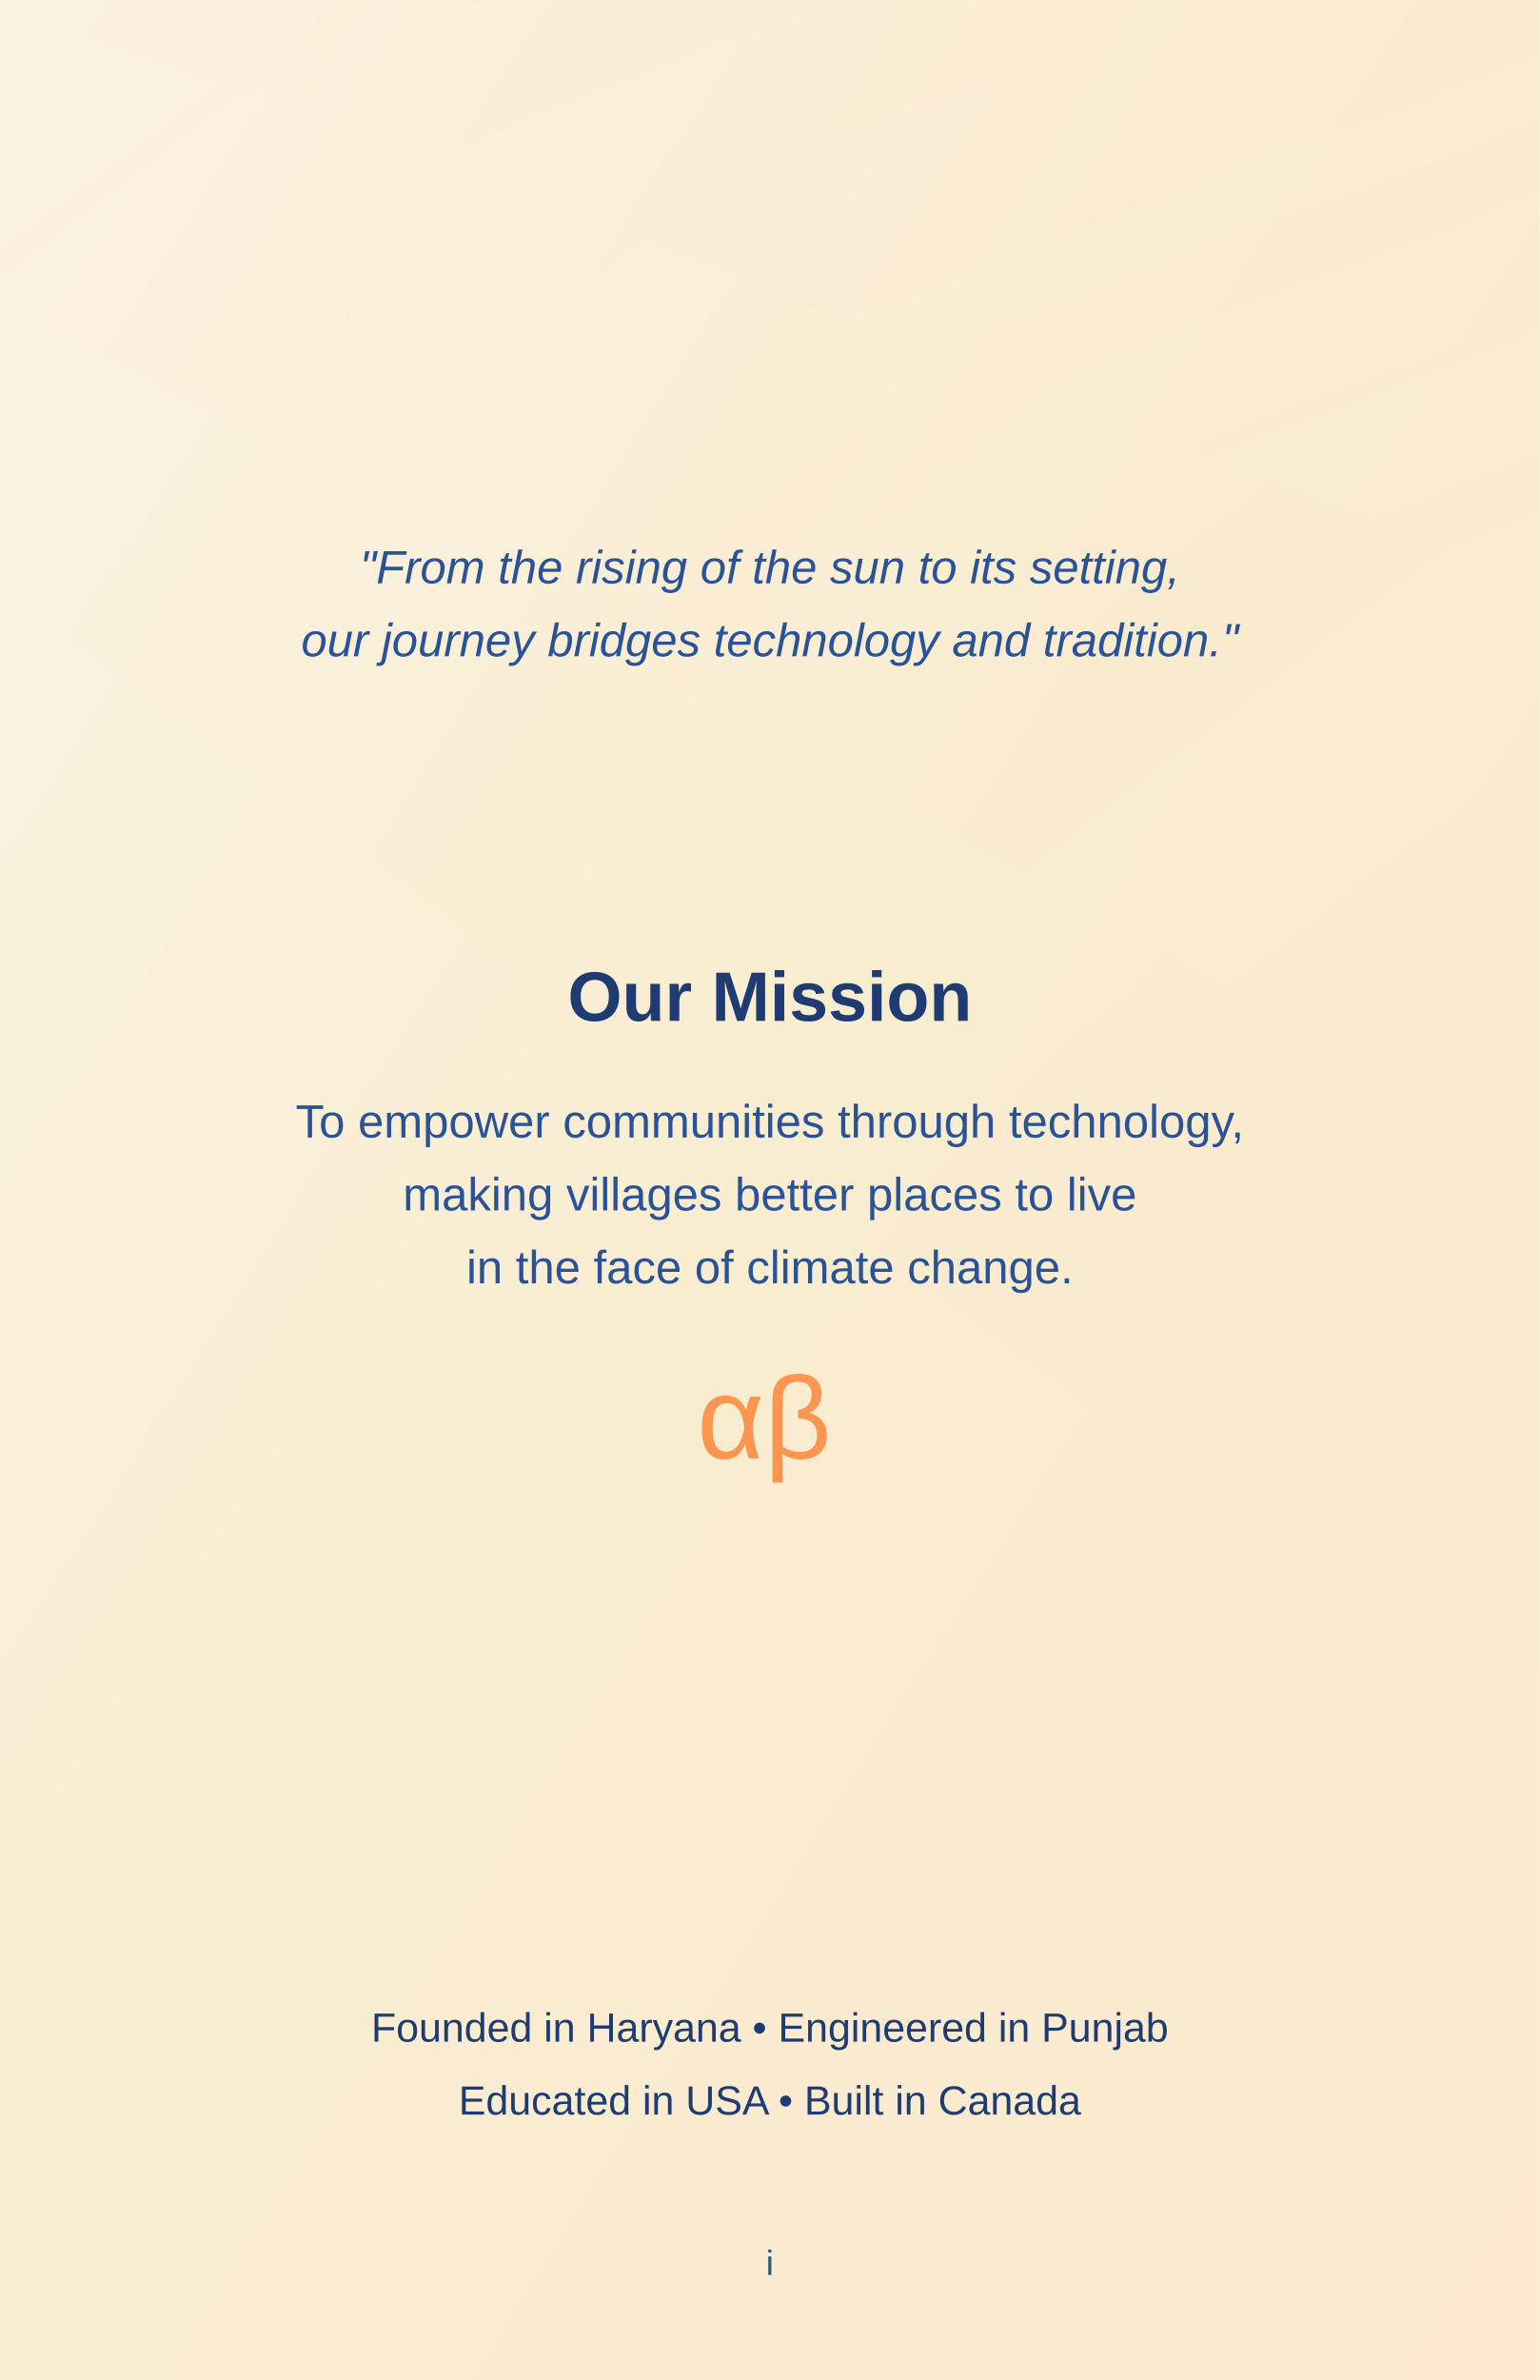
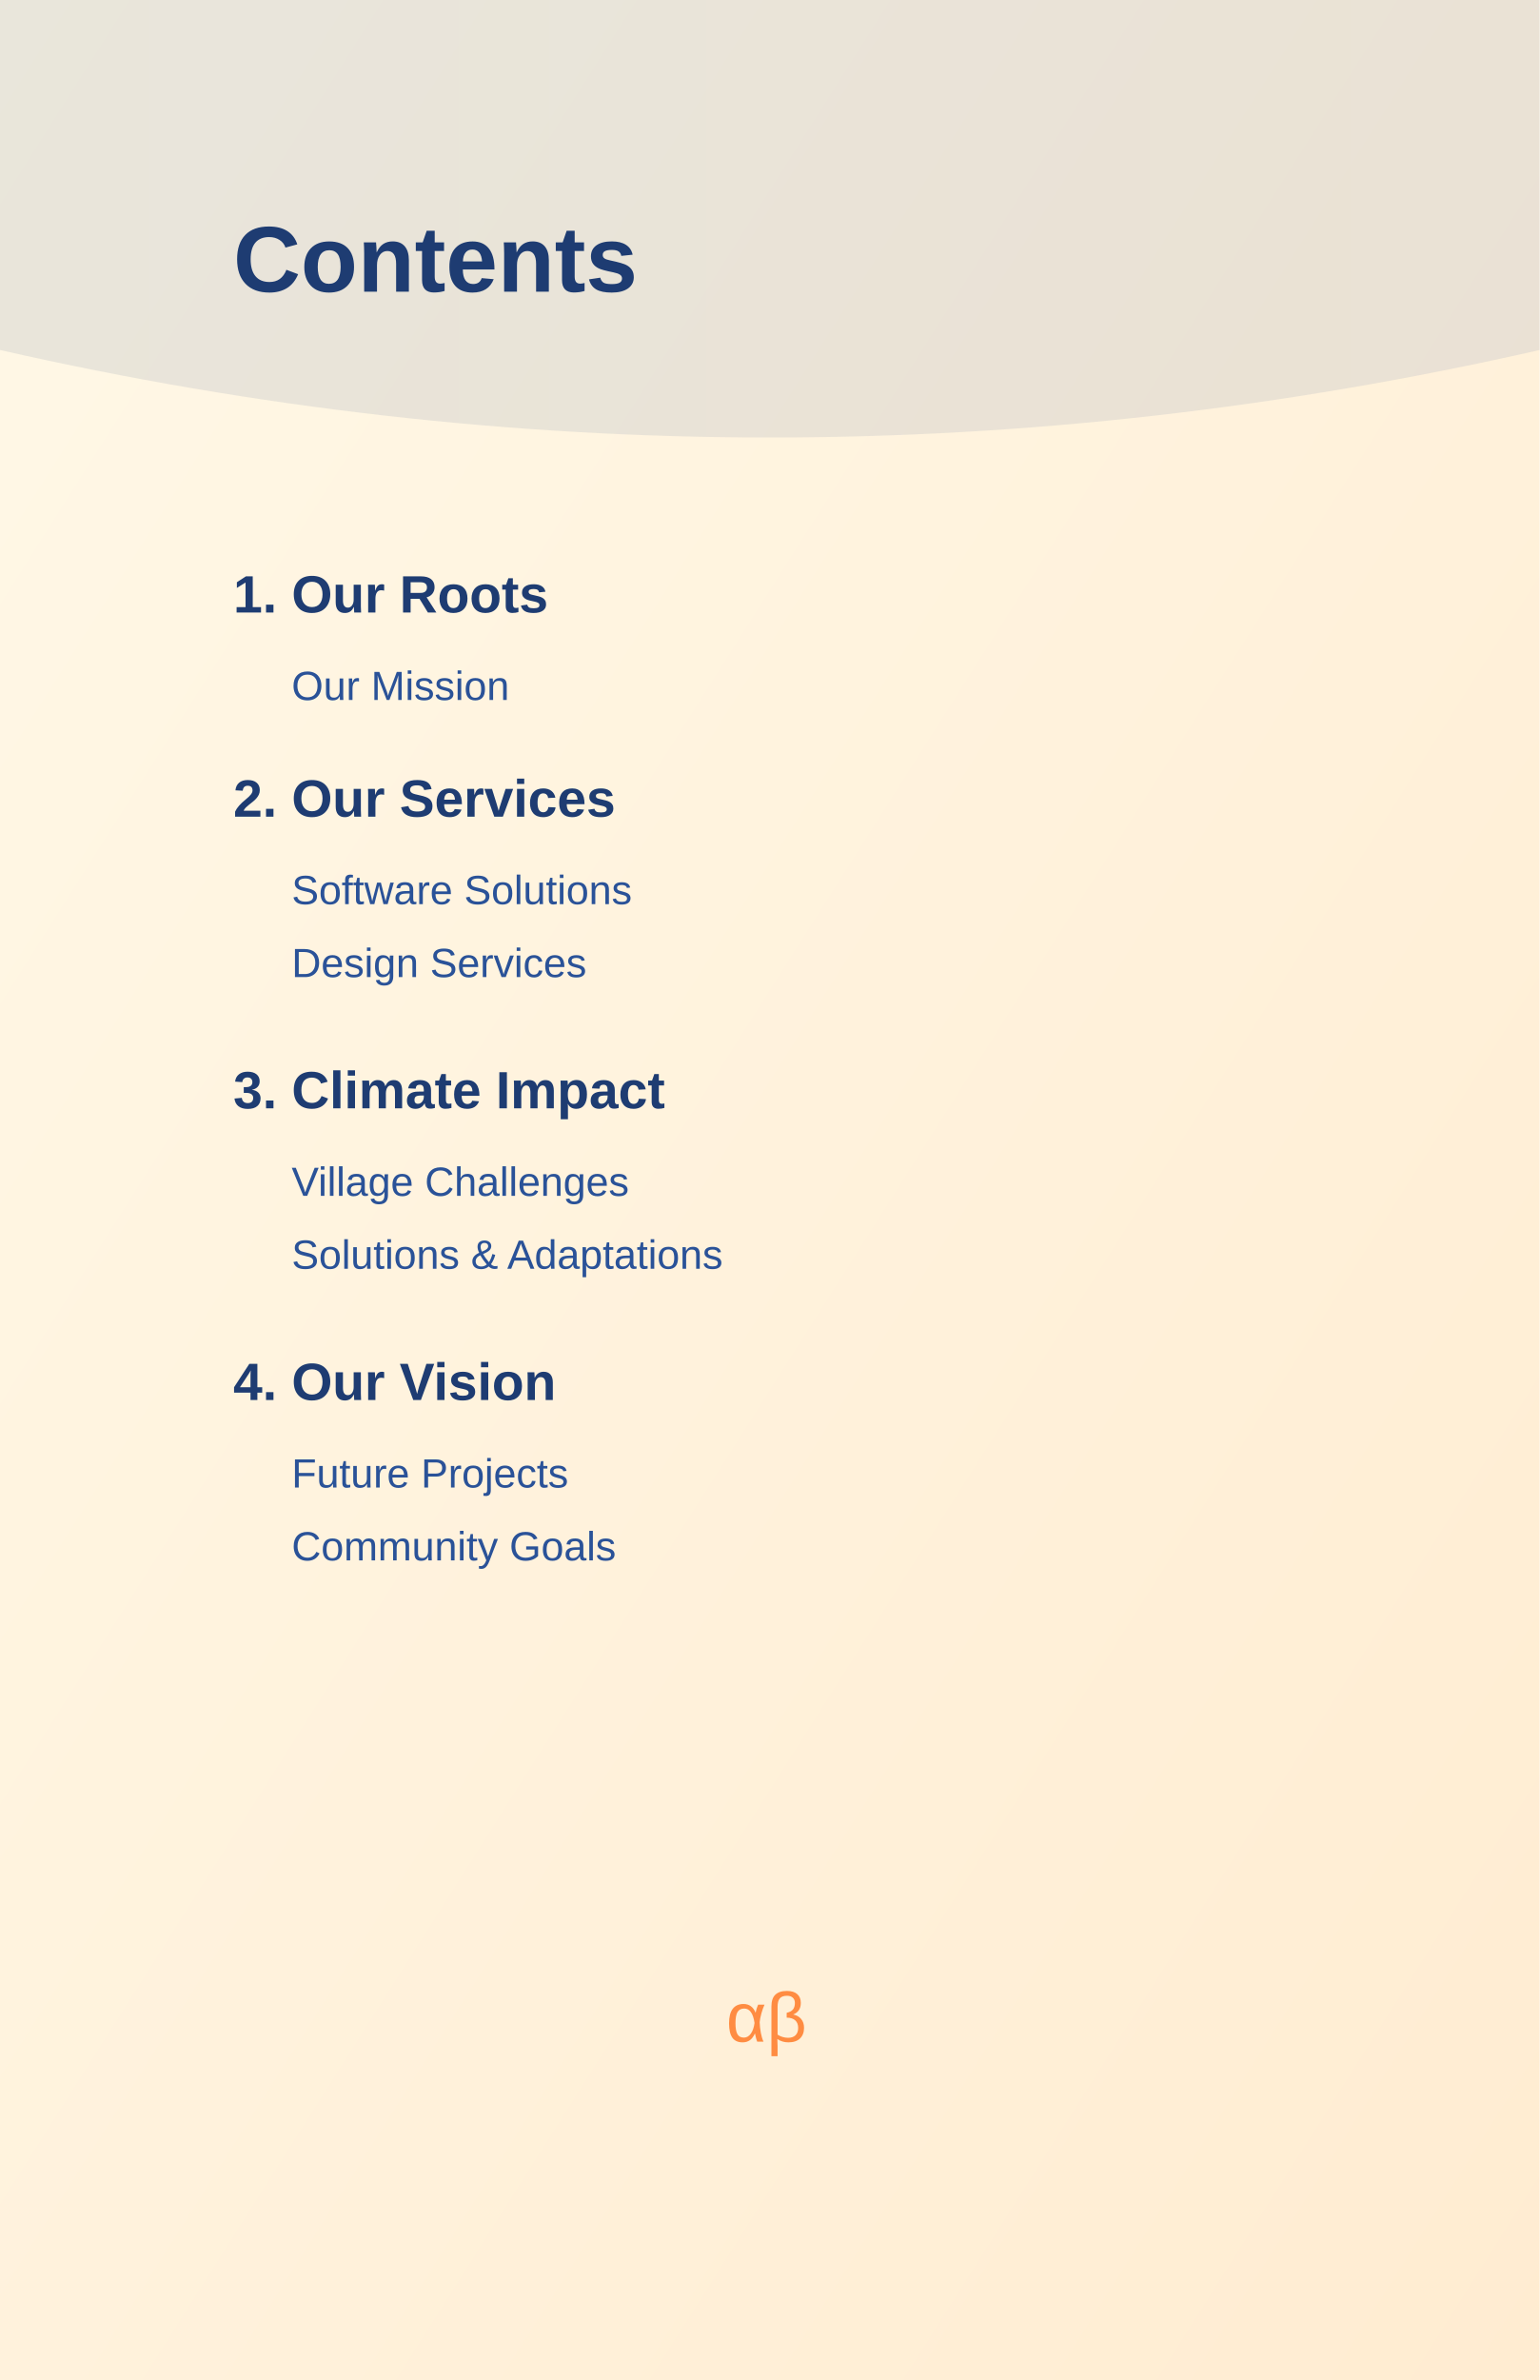
<svg xmlns="http://www.w3.org/2000/svg" viewBox="0 0 528 816">
  <defs>
-     <linearGradient id="skyGradient" x1="0%" y1="0%" x2="100%" y2="100%">
+     <linearGradient id="pageGradient" x1="0%" y1="0%" x2="100%" y2="100%">
      <stop offset="0%" style="stop-color:#fff8e7" />
-       <stop offset="50%" style="stop-color:#fdf1d2" />
      <stop offset="100%" style="stop-color:#ffecd1" />
    </linearGradient>
-     <linearGradient id="rayGradient" x1="0%" y1="0%" x2="100%" y2="100%">
-       <stop offset="0%" style="stop-color:#ff8c42;stop-opacity:0.1" />
-       <stop offset="100%" style="stop-color:#ff8c42;stop-opacity:0" />
+     <linearGradient id="headerGradient" x1="0%" y1="0%" x2="100%" y2="0%">
+       <stop offset="0%" style="stop-color:#1e3c72" />
+       <stop offset="100%" style="stop-color:#2a5298" />
    </linearGradient>
  </defs>
-   <rect width="528" height="816" fill="url(#skyGradient)" />
-   <path d="M0 0 L528 200 L528 0 Z" fill="url(#rayGradient)" opacity="0.3" />
-   <path d="M0 100 L528 400 L528 200 L0 0 Z" fill="url(#rayGradient)" opacity="0.2" />
-   <path d="M0 200 L528 600 L528 400 L0 100 Z" fill="url(#rayGradient)" opacity="0.1" />
-   <rect width="528" height="816" fill="#1e3c72" opacity="0.02" />
-   <g transform="translate(264, 200)" text-anchor="middle">
-     <text font-family="Arial" font-size="16" fill="#2a5298" font-style="italic">
-             "From the rising of the sun to its setting,
-         </text>
-     <text y="25" font-family="Arial" font-size="16" fill="#2a5298" font-style="italic">
-             our journey bridges technology and tradition."
-         </text>
+   <rect width="528" height="816" fill="url(#pageGradient)" />
+   <path d="M0 0 L528 0 L528 120 Q264 180 0 120 Z" fill="url(#headerGradient)" opacity="0.1" />
+   <g transform="translate(80, 100)">
+     <text font-family="Arial" font-size="32" fill="#1e3c72" font-weight="bold">Contents</text>
  </g>
-   <g transform="translate(264, 350)" text-anchor="middle">
-     <text font-family="Arial" font-size="24" fill="#1e3c72" font-weight="bold">
-             Our Mission
-         </text>
-     <text y="40" font-family="Arial" font-size="16" fill="#2a5298">
-             To empower communities through technology,
-         </text>
-     <text y="65" font-family="Arial" font-size="16" fill="#2a5298">
-             making villages better places to live
-         </text>
-     <text y="90" font-family="Arial" font-size="16" fill="#2a5298">
-             in the face of climate change.
-         </text>
+   <g transform="translate(80, 180)" font-family="Arial">
+     <g transform="translate(0, 30)">
+       <text font-size="18" fill="#1e3c72" font-weight="bold">1. Our Roots</text>
+       <text y="30" x="20" font-size="14" fill="#2a5298">Our Mission</text>
+     </g>
+     <g transform="translate(0, 100)">
+       <text font-size="18" fill="#1e3c72" font-weight="bold">2. Our Services</text>
+       <text y="30" x="20" font-size="14" fill="#2a5298">Software Solutions</text>
+       <text y="55" x="20" font-size="14" fill="#2a5298">Design Services</text>
+     </g>
+     <g transform="translate(0, 200)">
+       <text font-size="18" fill="#1e3c72" font-weight="bold">3. Climate Impact</text>
+       <text y="30" x="20" font-size="14" fill="#2a5298">Village Challenges</text>
+       <text y="55" x="20" font-size="14" fill="#2a5298">Solutions &amp; Adaptations</text>
+     </g>
+     <g transform="translate(0, 300)">
+       <text font-size="18" fill="#1e3c72" font-weight="bold">4. Our Vision</text>
+       <text y="30" x="20" font-size="14" fill="#2a5298">Future Projects</text>
+       <text y="55" x="20" font-size="14" fill="#2a5298">Community Goals</text>
+     </g>
  </g>
-   <g transform="translate(264, 500)">
-     <text x="-25" y="0" font-family="Arial" font-size="40" fill="#ff8c42" opacity="0.9">αβ</text>
+   <g transform="translate(264, 700)">
+     <text x="-15" y="0" font-family="Arial" font-size="24" fill="#ff8c42">αβ</text>
  </g>
-   <g transform="translate(264, 700)" text-anchor="middle">
-     <text font-family="Arial" font-size="14" fill="#1e3c72">
-             Founded in Haryana • Engineered in Punjab
-         </text>
-     <text y="25" font-family="Arial" font-size="14" fill="#1e3c72">
-             Educated in USA • Built in Canada
-         </text>
-   </g>
-   <text x="264" y="780" text-anchor="middle" font-family="Arial" font-size="12" fill="#2a5298">
-         i
-     </text>
</svg>
